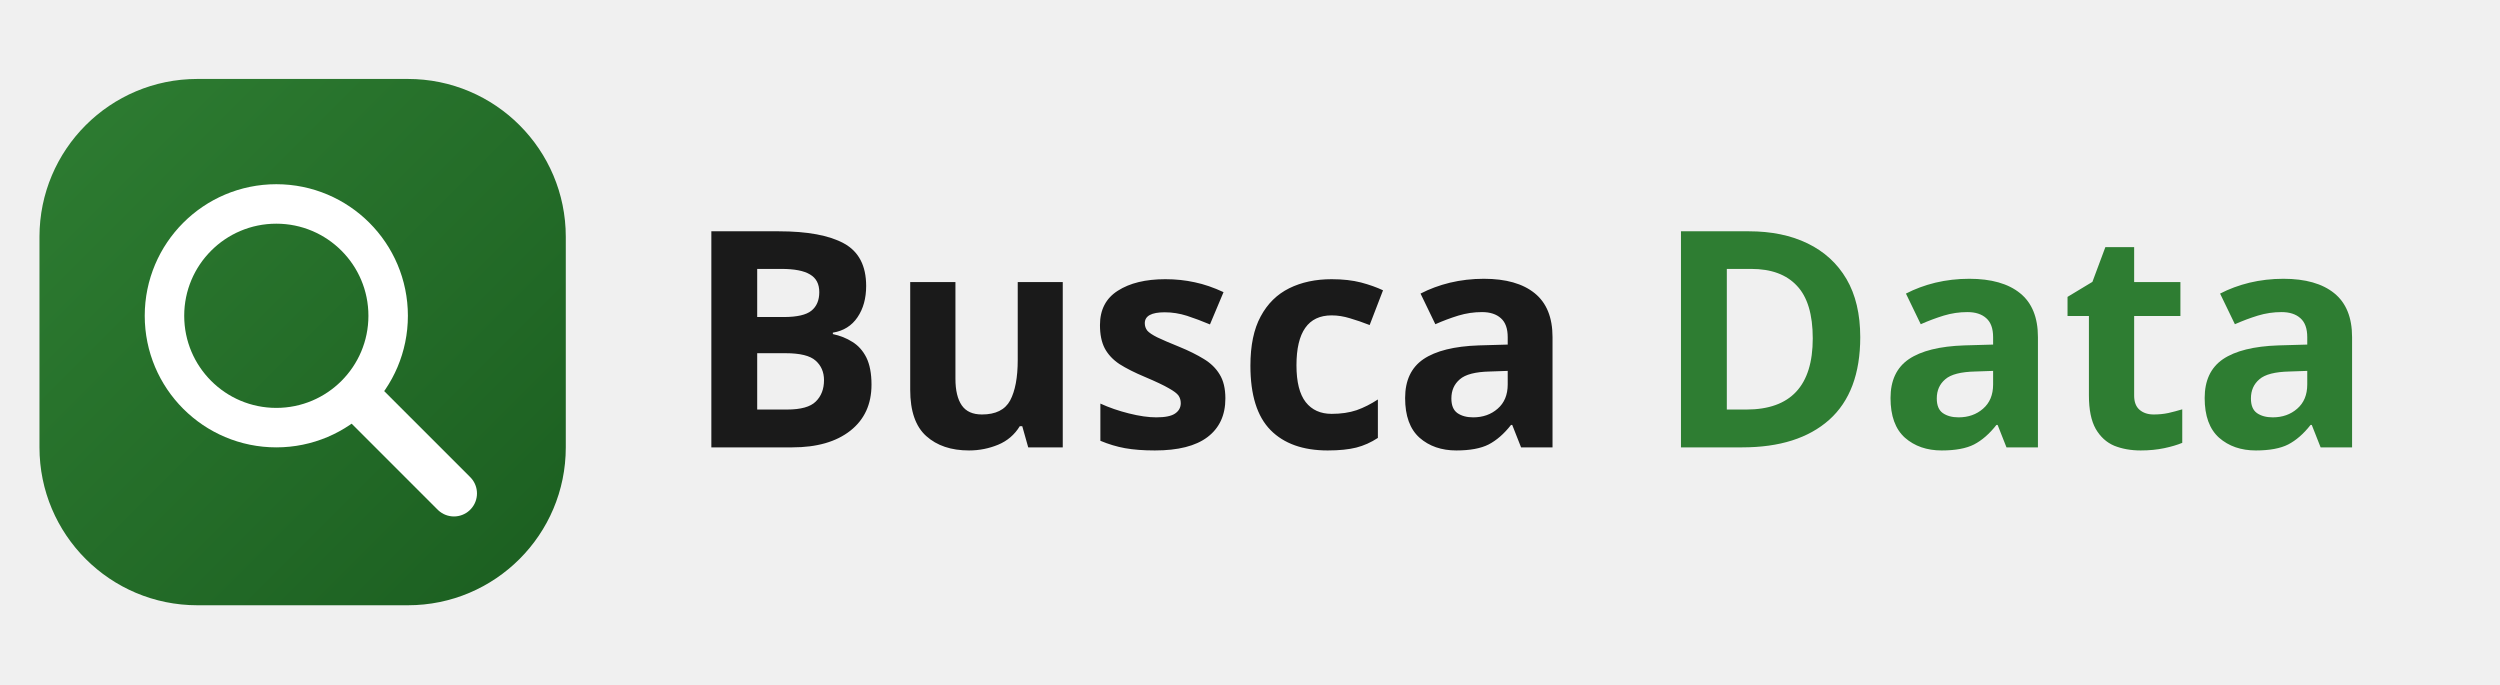
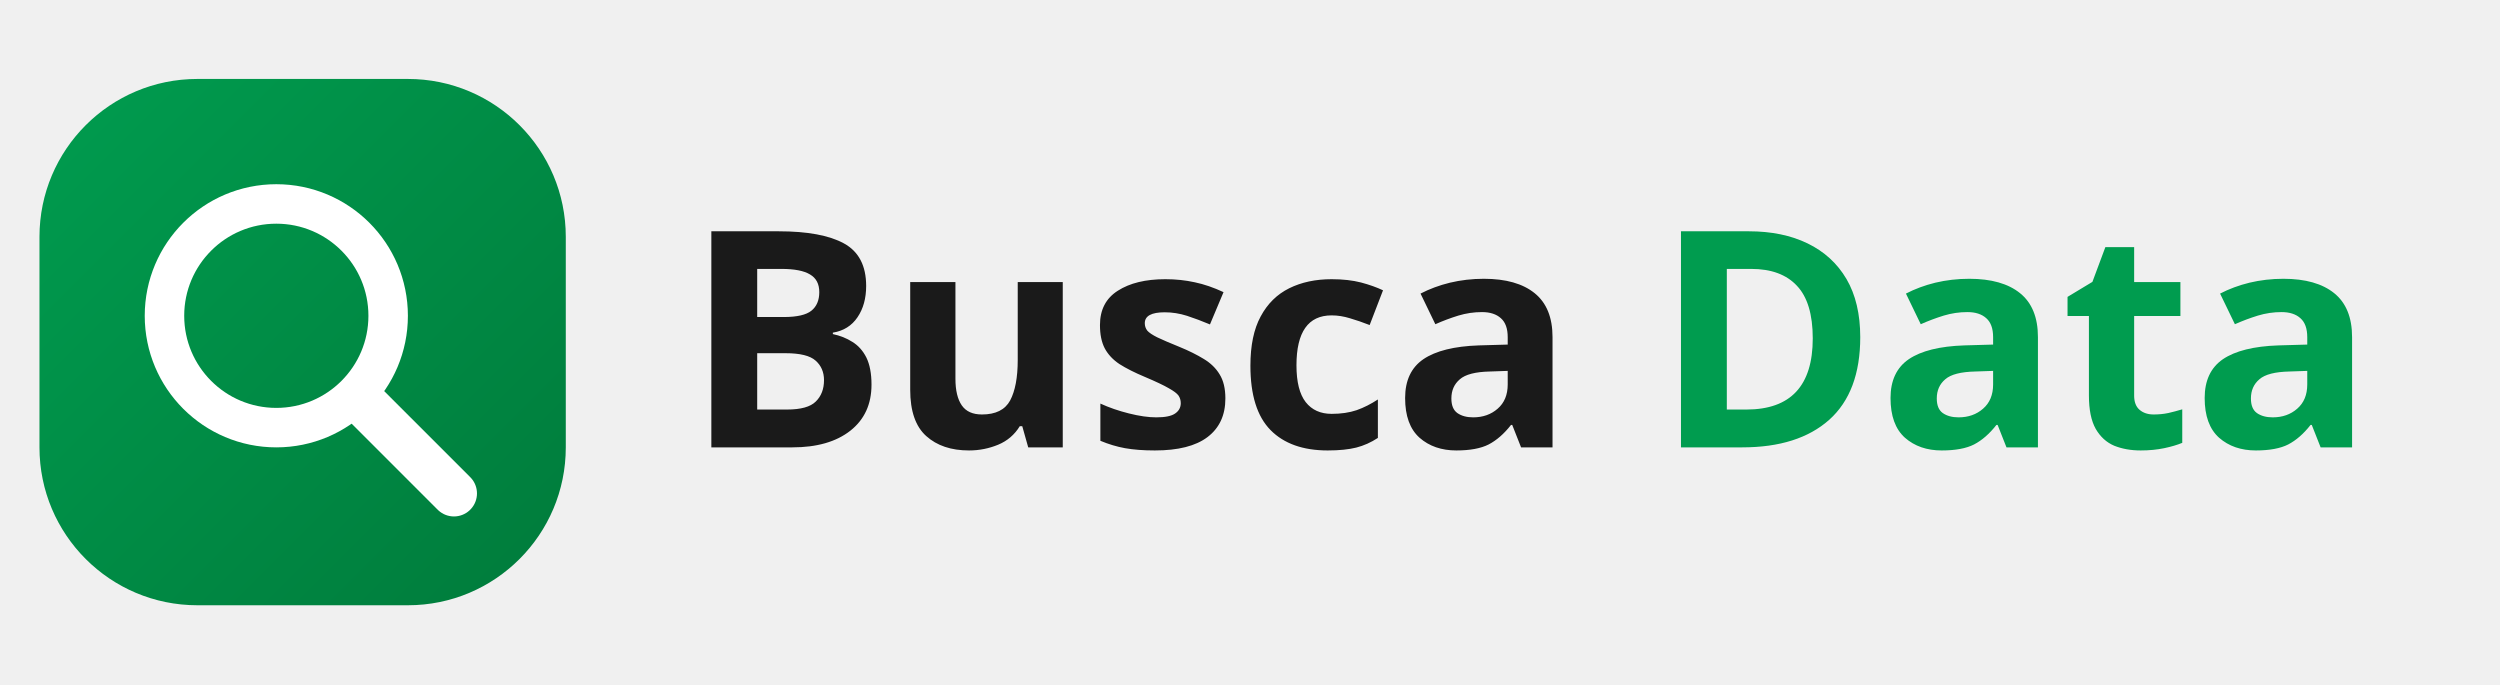
<svg xmlns="http://www.w3.org/2000/svg" width="190" height="52" viewBox="0 0 190 52" role="img" aria-label="Busca Data">
  <defs>
    <linearGradient id="bd-logo-gradient" x1="0" y1="0" x2="1" y2="1">
-       <stop offset="0" stop-color="#2e7d32" />
-       <stop offset="1" stop-color="#1b5e20" />
+       <stop offset="0" stop-color="#009c4f" />
+       <stop offset="1" stop-color="#007b3b" />
    </linearGradient>
  </defs>
  <rect x="3" y="6" width="40" height="40" rx="12" fill="url(#bd-logo-gradient)" />
  <circle cx="21" cy="24" r="8.5" fill="none" stroke="#ffffff" stroke-width="3" />
  <line x1="27.5" y1="30.5" x2="34.5" y2="37.5" stroke="#ffffff" stroke-width="3.5" stroke-linecap="round" />
-   <text x="52" y="34" font-family="'Segoe UI', Tahoma, Geneva, Verdana, sans-serif" font-size="23" font-weight="700" fill="#1a1a1a">Busca <tspan fill="#2e7d32">Data</tspan>
+   <text x="52" y="34" font-family="'Segoe UI', Tahoma, Geneva, Verdana, sans-serif" font-size="23" font-weight="700" fill="#1a1a1a">Busca <tspan fill="#009c4f">Data</tspan>
  </text>
</svg>
